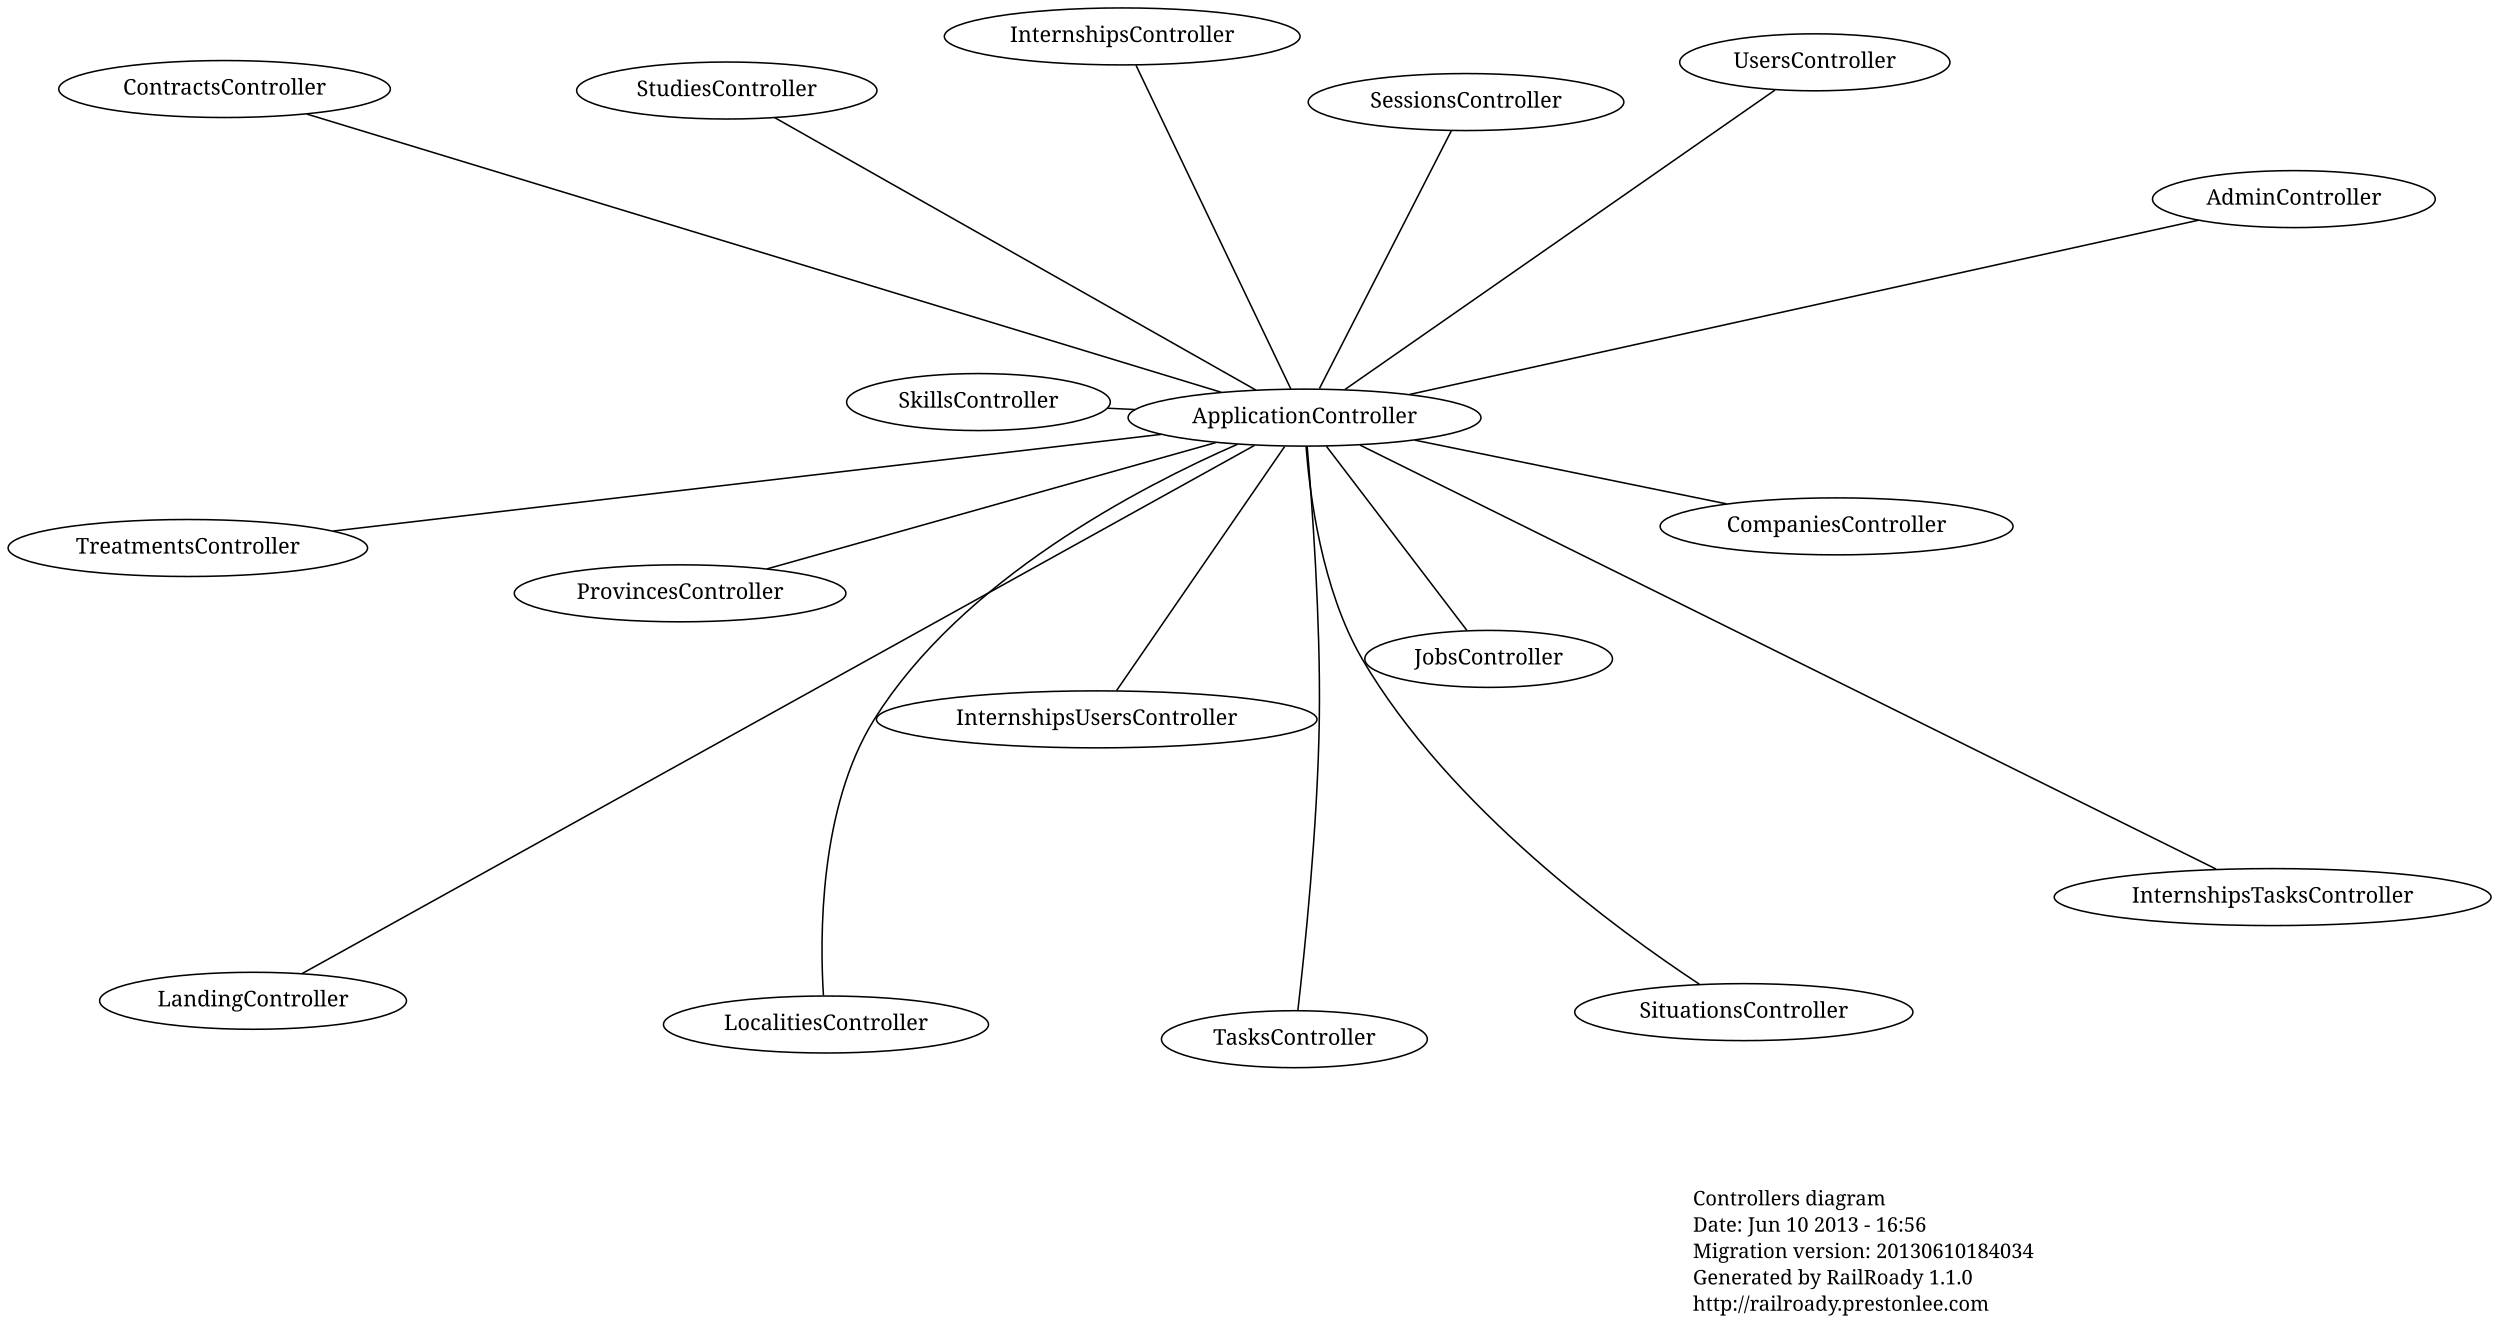
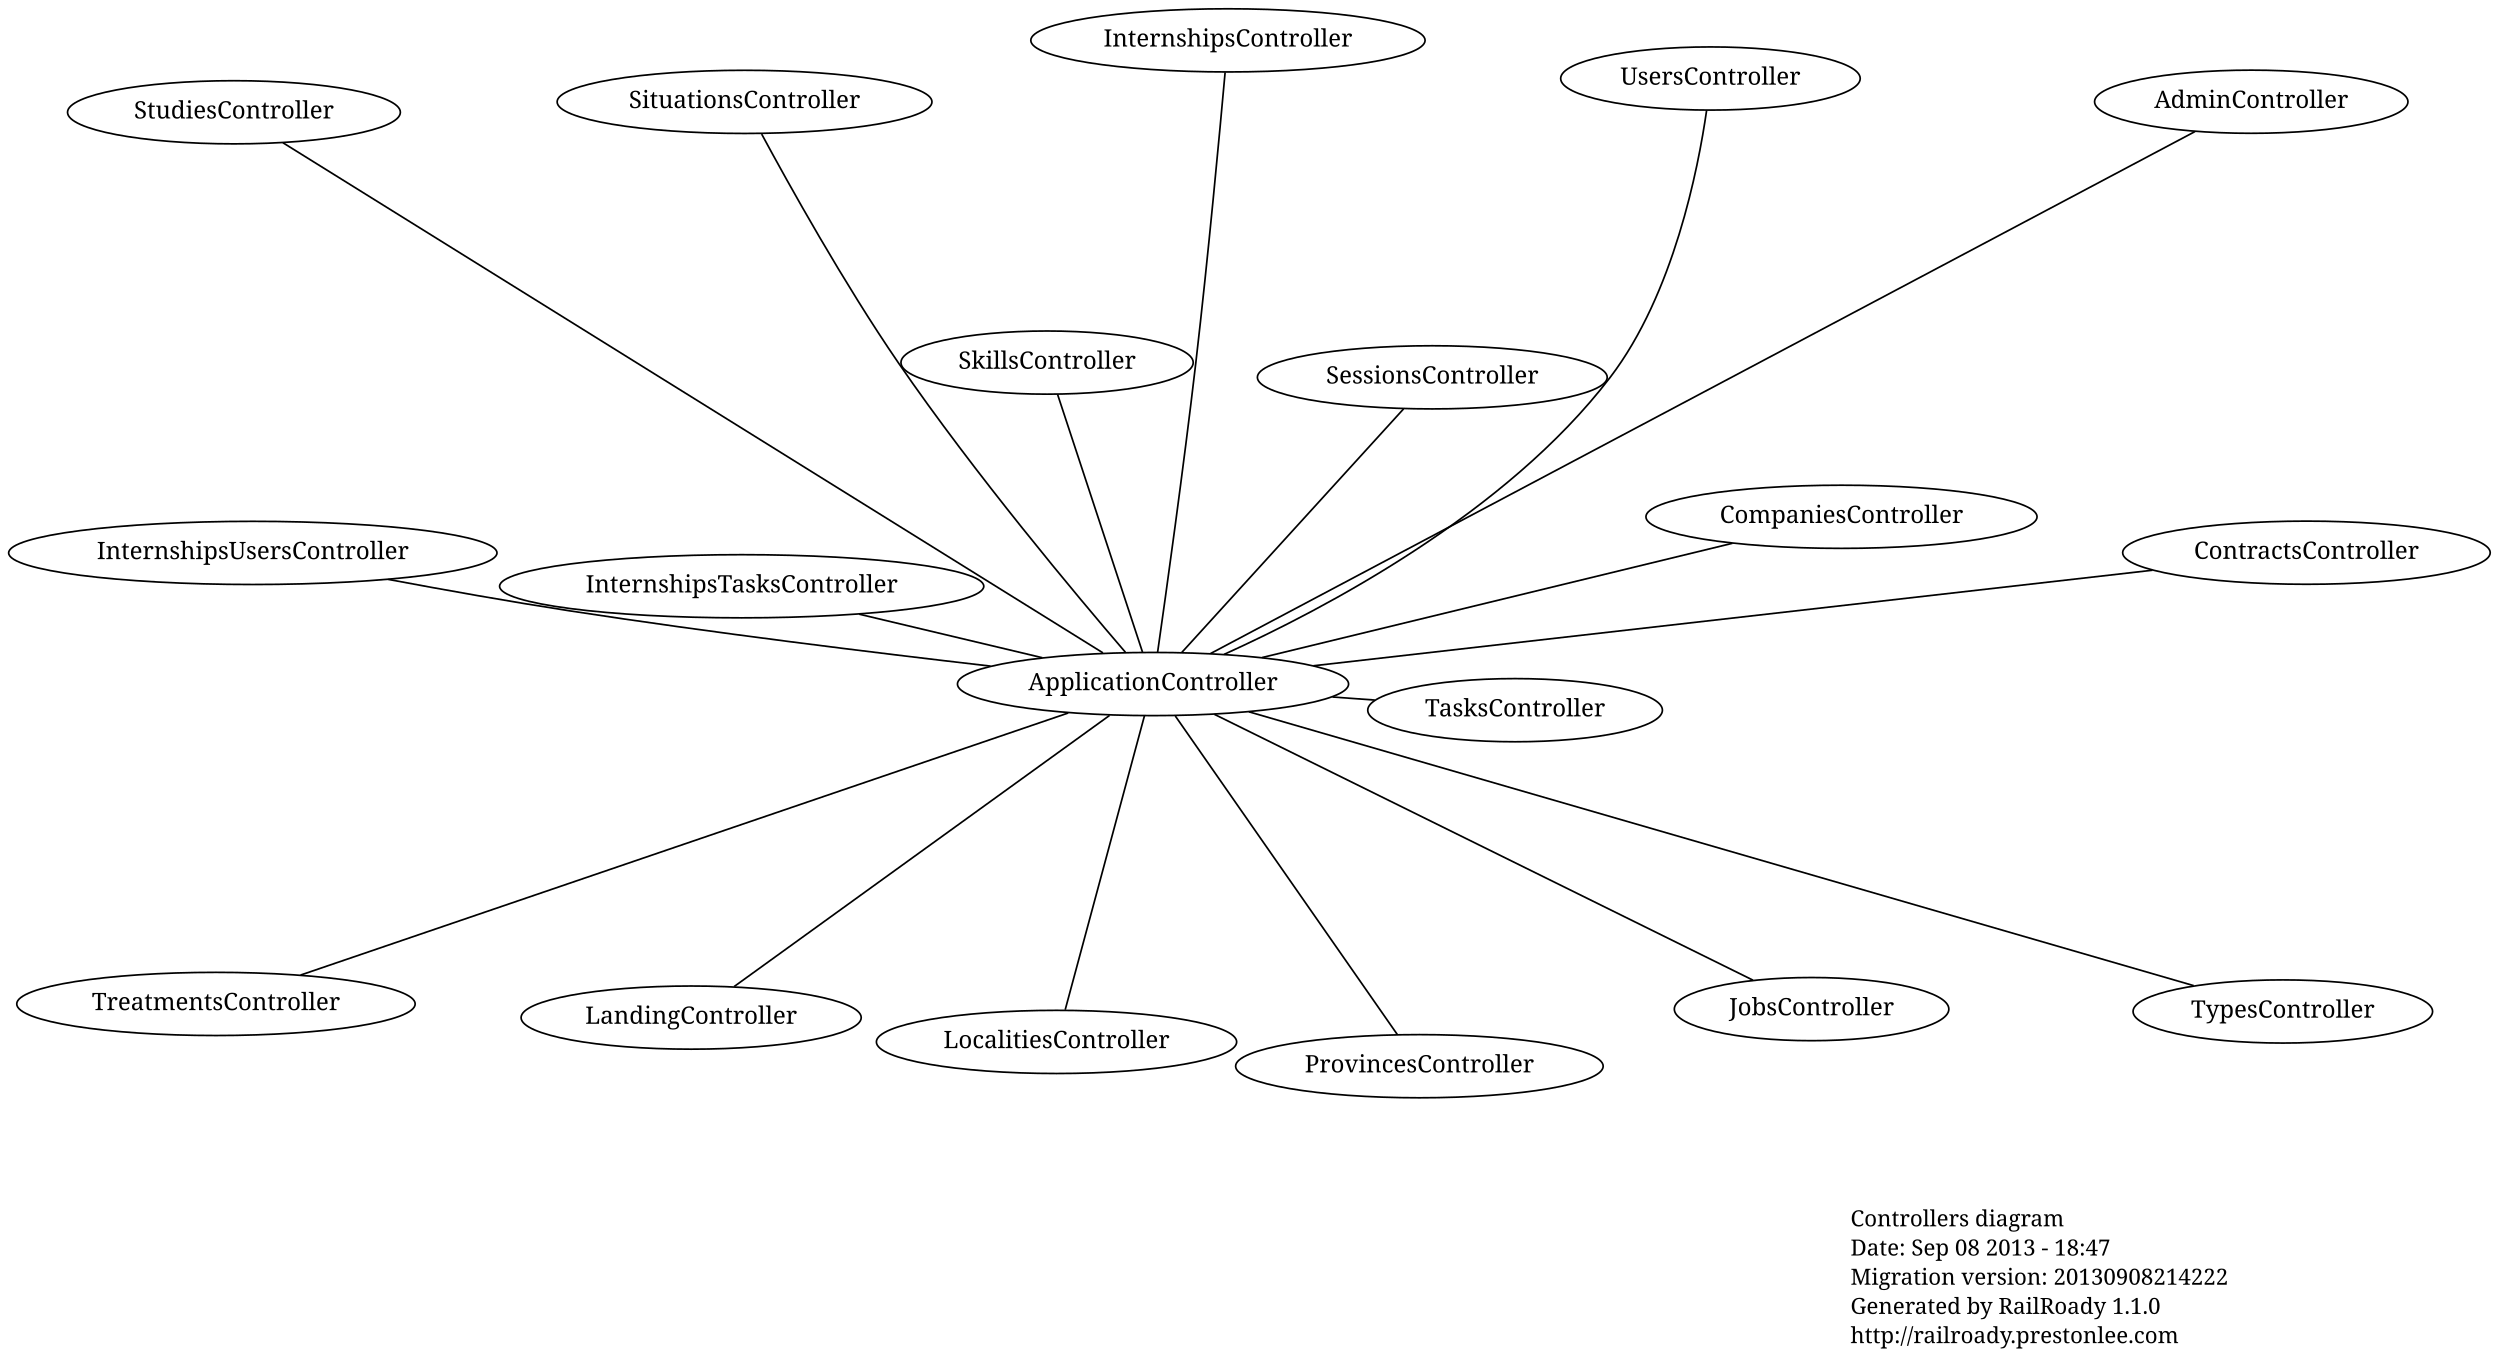
- <svg xmlns="http://www.w3.org/2000/svg" width="1613pt" height="860pt" viewBox="0.00 0.00 1612.50 859.93">
-   <g id="graph1" class="graph" transform="scale(1 1) rotate(0) translate(4 855.93)">
-     <polygon fill="white" stroke="white" points="-4,5 -4,-855.93 1609.5,-855.93 1609.5,5 -4,5" />
+ <svg xmlns="http://www.w3.org/2000/svg" width="1455pt" height="796pt" viewBox="0.00 0.00 1454.92 796.14">
+   <g id="graph1" class="graph" transform="scale(1 1) rotate(0) translate(4 792.141)">
+     <polygon fill="white" stroke="white" points="-4,5 -4,-792.141 1451.92,-792.141 1451.92,5 -4,5" />
    <g id="node1" class="node">
-       <text text-anchor="start" x="1088" y="-78.3" font-family="Times Roman,serif" font-size="13.00">Controllers diagram</text>
-       <text text-anchor="start" x="1088" y="-61.3" font-family="Times Roman,serif" font-size="13.00">Date: Jun 10 2013 - 16:56</text>
-       <text text-anchor="start" x="1088" y="-44.3" font-family="Times Roman,serif" font-size="13.00">Migration version: 20130610184034</text>
-       <text text-anchor="start" x="1088" y="-27.3" font-family="Times Roman,serif" font-size="13.00">Generated by RailRoady 1.1.0</text>
-       <text text-anchor="start" x="1088" y="-10.3" font-family="Times Roman,serif" font-size="13.00">http://railroady.prestonlee.com</text>
+       <text text-anchor="start" x="1073" y="-78.3" font-family="Times Roman,serif" font-size="13.00">Controllers diagram</text>
+       <text text-anchor="start" x="1073" y="-61.3" font-family="Times Roman,serif" font-size="13.00">Date: Sep 08 2013 - 18:47</text>
+       <text text-anchor="start" x="1073" y="-44.3" font-family="Times Roman,serif" font-size="13.00">Migration version: 20130908214222</text>
+       <text text-anchor="start" x="1073" y="-27.3" font-family="Times Roman,serif" font-size="13.00">Generated by RailRoady 1.1.0</text>
+       <text text-anchor="start" x="1073" y="-10.3" font-family="Times Roman,serif" font-size="13.00">http://railroady.prestonlee.com</text>
    </g>
    <g id="node2" class="node">
-       <ellipse fill="none" stroke="black" cx="117" cy="-502.391" rx="115.966" ry="18.385" />
-       <text text-anchor="middle" x="117" y="-498.791" font-family="Times Roman,serif" font-size="14.00">TreatmentsController</text>
+       <ellipse fill="none" stroke="black" cx="121.544" cy="-207.745" rx="115.966" ry="18.385" />
+       <text text-anchor="middle" x="121.544" y="-204.145" font-family="Times Roman,serif" font-size="14.00">TreatmentsController</text>
    </g>
    <g id="node3" class="node">
-       <ellipse fill="none" stroke="black" cx="1180.68" cy="-516.347" rx="113.844" ry="18.385" />
-       <text text-anchor="middle" x="1180.68" y="-512.747" font-family="Times Roman,serif" font-size="14.00">CompaniesController</text>
+       <ellipse fill="none" stroke="black" cx="1067.77" cy="-491.316" rx="113.844" ry="18.385" />
+       <text text-anchor="middle" x="1067.77" y="-487.716" font-family="Times Roman,serif" font-size="14.00">CompaniesController</text>
    </g>
    <g id="node4" class="node">
-       <ellipse fill="none" stroke="black" cx="528.697" cy="-194.973" rx="104.86" ry="18.385" />
-       <text text-anchor="middle" x="528.697" y="-191.373" font-family="Times Roman,serif" font-size="14.00">LocalitiesController</text>
+       <ellipse fill="none" stroke="black" cx="610.839" cy="-185.633" rx="104.86" ry="18.385" />
+       <text text-anchor="middle" x="610.839" y="-182.033" font-family="Times Roman,serif" font-size="14.00">LocalitiesController</text>
    </g>
    <g id="node5" class="node">
-       <ellipse fill="none" stroke="black" cx="719.799" cy="-832.43" rx="114.759" ry="18.385" />
-       <text text-anchor="middle" x="719.799" y="-828.83" font-family="Times Roman,serif" font-size="14.00">InternshipsController</text>
+       <ellipse fill="none" stroke="black" cx="710.625" cy="-768.641" rx="114.759" ry="18.385" />
+       <text text-anchor="middle" x="710.625" y="-765.041" font-family="Times Roman,serif" font-size="14.00">InternshipsController</text>
    </g>
    <g id="node6" class="node">
-       <ellipse fill="none" stroke="black" cx="941.624" cy="-790.088" rx="101.823" ry="18.385" />
-       <text text-anchor="middle" x="941.624" y="-786.488" font-family="Times Roman,serif" font-size="14.00">SessionsController</text>
+       <ellipse fill="none" stroke="black" cx="829.578" cy="-572.495" rx="101.823" ry="18.385" />
+       <text text-anchor="middle" x="829.578" y="-568.895" font-family="Times Roman,serif" font-size="14.00">SessionsController</text>
    </g>
    <g id="node7" class="node">
-       <ellipse fill="none" stroke="black" cx="627.066" cy="-596.539" rx="85.06" ry="18.385" />
-       <text text-anchor="middle" x="627.066" y="-592.939" font-family="Times Roman,serif" font-size="14.00">SkillsController</text>
+       <ellipse fill="none" stroke="black" cx="605.346" cy="-581.08" rx="85.06" ry="18.385" />
+       <text text-anchor="middle" x="605.346" y="-577.48" font-family="Times Roman,serif" font-size="14.00">SkillsController</text>
    </g>
    <g id="node8" class="node">
-       <ellipse fill="none" stroke="black" cx="159.064" cy="-210.274" rx="98.995" ry="18.385" />
-       <text text-anchor="middle" x="159.064" y="-206.674" font-family="Times Roman,serif" font-size="14.00">LandingController</text>
+       <ellipse fill="none" stroke="black" cx="398.155" cy="-199.797" rx="98.995" ry="18.385" />
+       <text text-anchor="middle" x="398.155" y="-196.197" font-family="Times Roman,serif" font-size="14.00">LandingController</text>
    </g>
    <g id="node9" class="node">
-       <ellipse fill="none" stroke="black" cx="1462" cy="-277.173" rx="140.922" ry="18.385" />
-       <text text-anchor="middle" x="1462" y="-273.573" font-family="Times Roman,serif" font-size="14.00">InternshipsTasksController</text>
+       <ellipse fill="none" stroke="black" cx="1324.67" cy="-203.357" rx="87.18" ry="18.385" />
+       <text text-anchor="middle" x="1324.67" y="-199.757" font-family="Times Roman,serif" font-size="14.00">TypesController</text>
    </g>
    <g id="node10" class="node">
-       <ellipse fill="none" stroke="black" cx="434.583" cy="-473.148" rx="106.98" ry="18.385" />
-       <text text-anchor="middle" x="434.583" y="-469.548" font-family="Times Roman,serif" font-size="14.00">ProvincesController</text>
+       <ellipse fill="none" stroke="black" cx="427.574" cy="-450.877" rx="140.922" ry="18.385" />
+       <text text-anchor="middle" x="427.574" y="-447.277" font-family="Times Roman,serif" font-size="14.00">InternshipsTasksController</text>
    </g>
    <g id="node11" class="node">
-       <ellipse fill="none" stroke="black" cx="830.887" cy="-185.5" rx="85.768" ry="18.385" />
-       <text text-anchor="middle" x="830.887" y="-181.9" font-family="Times Roman,serif" font-size="14.00">TasksController</text>
+       <ellipse fill="none" stroke="black" cx="822.068" cy="-171.5" rx="106.98" ry="18.385" />
+       <text text-anchor="middle" x="822.068" y="-167.9" font-family="Times Roman,serif" font-size="14.00">ProvincesController</text>
    </g>
    <g id="node12" class="node">
-       <ellipse fill="none" stroke="black" cx="703.365" cy="-391.836" rx="142.128" ry="18.385" />
-       <text text-anchor="middle" x="703.365" y="-388.236" font-family="Times Roman,serif" font-size="14.00">InternshipsUsersController</text>
+       <ellipse fill="none" stroke="black" cx="877.765" cy="-378.735" rx="85.768" ry="18.385" />
+       <text text-anchor="middle" x="877.765" y="-375.135" font-family="Times Roman,serif" font-size="14.00">TasksController</text>
    </g>
    <g id="node13" class="node">
-       <ellipse fill="none" stroke="black" cx="140.681" cy="-798.489" rx="106.98" ry="18.385" />
-       <text text-anchor="middle" x="140.681" y="-794.889" font-family="Times Roman,serif" font-size="14.00">ContractsController</text>
+       <ellipse fill="none" stroke="black" cx="143" cy="-470.282" rx="142.128" ry="18.385" />
+       <text text-anchor="middle" x="143" y="-466.682" font-family="Times Roman,serif" font-size="14.00">InternshipsUsersController</text>
    </g>
    <g id="node14" class="node">
-       <ellipse fill="none" stroke="black" cx="1475.7" cy="-727.474" rx="91.217" ry="18.385" />
-       <text text-anchor="middle" x="1475.7" y="-723.874" font-family="Times Roman,serif" font-size="14.00">AdminController</text>
+       <ellipse fill="none" stroke="black" cx="1338.42" cy="-470.414" rx="106.98" ry="18.385" />
+       <text text-anchor="middle" x="1338.42" y="-466.814" font-family="Times Roman,serif" font-size="14.00">ContractsController</text>
    </g>
    <g id="node15" class="node">
-       <ellipse fill="none" stroke="black" cx="1166.64" cy="-815.726" rx="87.18" ry="18.385" />
-       <text text-anchor="middle" x="1166.64" y="-812.126" font-family="Times Roman,serif" font-size="14.00">UsersController</text>
+       <ellipse fill="none" stroke="black" cx="1306.3" cy="-732.929" rx="91.217" ry="18.385" />
+       <text text-anchor="middle" x="1306.3" y="-729.329" font-family="Times Roman,serif" font-size="14.00">AdminController</text>
    </g>
    <g id="node16" class="node">
-       <ellipse fill="none" stroke="black" cx="837.437" cy="-586.501" rx="113.844" ry="18.385" />
-       <text text-anchor="middle" x="837.437" y="-582.901" font-family="Times Roman,serif" font-size="14.00">ApplicationController</text>
+       <ellipse fill="none" stroke="black" cx="991.487" cy="-746.439" rx="87.18" ry="18.385" />
+       <text text-anchor="middle" x="991.487" y="-742.839" font-family="Times Roman,serif" font-size="14.00">UsersController</text>
+     </g>
+     <g id="node17" class="node">
+       <ellipse fill="none" stroke="black" cx="667.008" cy="-393.963" rx="113.844" ry="18.385" />
+       <text text-anchor="middle" x="667.008" y="-390.363" font-family="Times Roman,serif" font-size="14.00">ApplicationController</text>
    </g>
    <g id="edge2" class="edge">
-       <path fill="none" stroke="black" d="M744.728,-575.677C606.869,-559.583 349.257,-529.507 210.781,-513.34" />
+       <path fill="none" stroke="black" d="M617.64,-377.109C513.921,-341.7 274.421,-259.937 170.8,-224.561" />
    </g>
    <g id="edge4" class="edge">
-       <path fill="none" stroke="black" d="M908.558,-571.965C967.468,-559.925 1050.77,-542.899 1109.65,-530.864" />
+       <path fill="none" stroke="black" d="M730.51,-409.389C805.442,-427.591 929.289,-457.676 1004.23,-475.882" />
    </g>
    <g id="edge6" class="edge">
-       <path fill="none" stroke="black" d="M794.172,-569.306C731.314,-541.891 616.113,-481.986 559.77,-391.68 524.173,-334.628 524.73,-250.72 527.052,-213.698" />
+       <path fill="none" stroke="black" d="M662.023,-375.475C651.391,-336.04 626.587,-244.041 615.893,-204.379" />
    </g>
    <g id="edge8" class="edge">
-       <path fill="none" stroke="black" d="M828.595,-604.986C806.794,-650.562 750.652,-767.931 728.743,-813.731" />
+       <path fill="none" stroke="black" d="M669.69,-412.537C674.495,-446.141 684.743,-519.288 691.945,-581.168 699.13,-642.898 705.94,-716.265 708.973,-749.993" />
    </g>
    <g id="edge10" class="edge">
-       <path fill="none" stroke="black" d="M847.052,-605.289C866.951,-644.172 912.434,-733.05 932.183,-771.639" />
+       <path fill="none" stroke="black" d="M683.794,-412.396C715.027,-446.697 781.72,-519.938 812.884,-554.162" />
    </g>
    <g id="edge12" class="edge">
-       <path fill="none" stroke="black" d="M727.938,-591.726C721.948,-592.012 715.977,-592.297 710.102,-592.577" />
+       <path fill="none" stroke="black" d="M660.87,-412.588C649.051,-448.455 623.259,-526.723 611.459,-562.53" />
    </g>
    <g id="edge14" class="edge">
-       <path fill="none" stroke="black" d="M805.174,-568.608C690.635,-505.084 304.338,-290.843 190.737,-227.84" />
+       <path fill="none" stroke="black" d="M641.715,-375.696C590.343,-338.595 474.335,-254.815 423.185,-217.874" />
    </g>
    <g id="edge16" class="edge">
-       <path fill="none" stroke="black" d="M873.26,-568.759C983.162,-514.328 1314.79,-350.082 1425.54,-295.23" />
+       <path fill="none" stroke="black" d="M722.797,-377.794C848.254,-341.434 1151.15,-253.648 1272.81,-218.388" />
    </g>
    <g id="edge18" class="edge">
-       <path fill="none" stroke="black" d="M780.146,-570.381C703.138,-548.713 567.107,-510.437 490.703,-488.939" />
+       <path fill="none" stroke="black" d="M602.529,-409.289C569.564,-417.125 529.442,-426.662 495.94,-434.626" />
    </g>
    <g id="edge20" class="edge">
-       <path fill="none" stroke="black" d="M839.147,-567.738C842.131,-533.056 847.889,-456.561 846.961,-391.992 845.963,-322.601 837.334,-240.474 833.147,-204.254" />
+       <path fill="none" stroke="black" d="M679.962,-375.378C709.222,-333.399 780.139,-231.655 809.26,-189.875" />
    </g>
    <g id="edge22" class="edge">
-       <path fill="none" stroke="black" d="M824.582,-567.836C798.955,-530.627 741.776,-447.607 716.182,-410.445" />
+       <path fill="none" stroke="black" d="M771.46,-386.416C779.741,-385.817 788.029,-385.219 796.121,-384.634" />
    </g>
    <g id="edge24" class="edge">
-       <path fill="none" stroke="black" d="M783.633,-602.871C653.559,-642.446 323.255,-742.941 193.843,-782.314" />
+       <path fill="none" stroke="black" d="M572.423,-404.392C504.211,-412.263 410.01,-423.852 327.525,-436.554 292.763,-441.907 254.49,-448.747 221.855,-454.865" />
    </g>
    <g id="edge26" class="edge">
-       <path fill="none" stroke="black" d="M905.139,-601.454C1029.78,-628.984 1293.78,-687.292 1413.88,-713.82" />
+       <path fill="none" stroke="black" d="M760.365,-404.593C889.632,-419.312 1121.55,-445.72 1248.8,-460.21" />
    </g>
    <g id="edge28" class="edge">
-       <path fill="none" stroke="black" d="M863.545,-604.68C925.289,-647.672 1079.7,-755.187 1140.99,-797.863" />
-     </g>
-     <g id="node17" class="node">
-       <ellipse fill="none" stroke="black" cx="956.208" cy="-430.842" rx="79.903" ry="18.385" />
-       <text text-anchor="middle" x="956.208" y="-427.242" font-family="Times Roman,serif" font-size="14.00">JobsController</text>
+       <path fill="none" stroke="black" d="M700.479,-411.71C811.08,-470.353 1163.99,-657.474 1273.54,-715.56" />
    </g>
    <g id="edge30" class="edge">
-       <path fill="none" stroke="black" d="M851.528,-568.034C874.387,-538.076 919.289,-479.228 942.136,-449.285" />
+       <path fill="none" stroke="black" d="M708.365,-411.221C766.701,-437.6 872.761,-493.362 933.177,-572.558 970.062,-620.909 984.366,-693.903 989.252,-727.853" />
    </g>
    <g id="node18" class="node">
-       <ellipse fill="none" stroke="black" cx="1120.84" cy="-202.956" rx="109.101" ry="18.385" />
-       <text text-anchor="middle" x="1120.84" y="-199.356" font-family="Times Roman,serif" font-size="14.00">SituationsController</text>
+       <ellipse fill="none" stroke="black" cx="1050.36" cy="-204.737" rx="79.903" ry="18.385" />
+       <text text-anchor="middle" x="1050.36" y="-201.137" font-family="Times Roman,serif" font-size="14.00">JobsController</text>
    </g>
    <g id="edge32" class="edge">
-       <path fill="none" stroke="black" d="M838.402,-567.953C840.715,-537.398 848.512,-475.428 874.608,-430.812 930.774,-334.787 1040.2,-255.212 1092.14,-220.993" />
+       <path fill="none" stroke="black" d="M702.729,-376.331C776.335,-339.998 944.038,-257.219 1016.25,-221.575" />
    </g>
    <g id="node19" class="node">
-       <ellipse fill="none" stroke="black" cx="464.702" cy="-797.529" rx="96.874" ry="18.385" />
-       <text text-anchor="middle" x="464.702" y="-793.929" font-family="Times Roman,serif" font-size="14.00">StudiesController</text>
+       <ellipse fill="none" stroke="black" cx="429.239" cy="-732.839" rx="109.101" ry="18.385" />
+       <text text-anchor="middle" x="429.239" y="-729.239" font-family="Times Roman,serif" font-size="14.00">SituationsController</text>
    </g>
    <g id="edge34" class="edge">
-       <path fill="none" stroke="black" d="M805.979,-604.311C735.512,-644.207 565.699,-740.349 495.682,-779.989" />
+       <path fill="none" stroke="black" d="M650.963,-412.421C622.753,-445.252 563.06,-516.423 518.747,-580.992 487.059,-627.165 454.936,-684.919 439.193,-714.102" />
+     </g>
+     <g id="node20" class="node">
+       <ellipse fill="none" stroke="black" cx="132.017" cy="-726.779" rx="96.874" ry="18.385" />
+       <text text-anchor="middle" x="132.017" y="-723.179" font-family="Times Roman,serif" font-size="14.00">StudiesController</text>
+     </g>
+     <g id="edge36" class="edge">
+       <path fill="none" stroke="black" d="M637.865,-412.093C544.431,-470.218 253.081,-651.466 160.536,-709.038" />
    </g>
  </g>
</svg>
